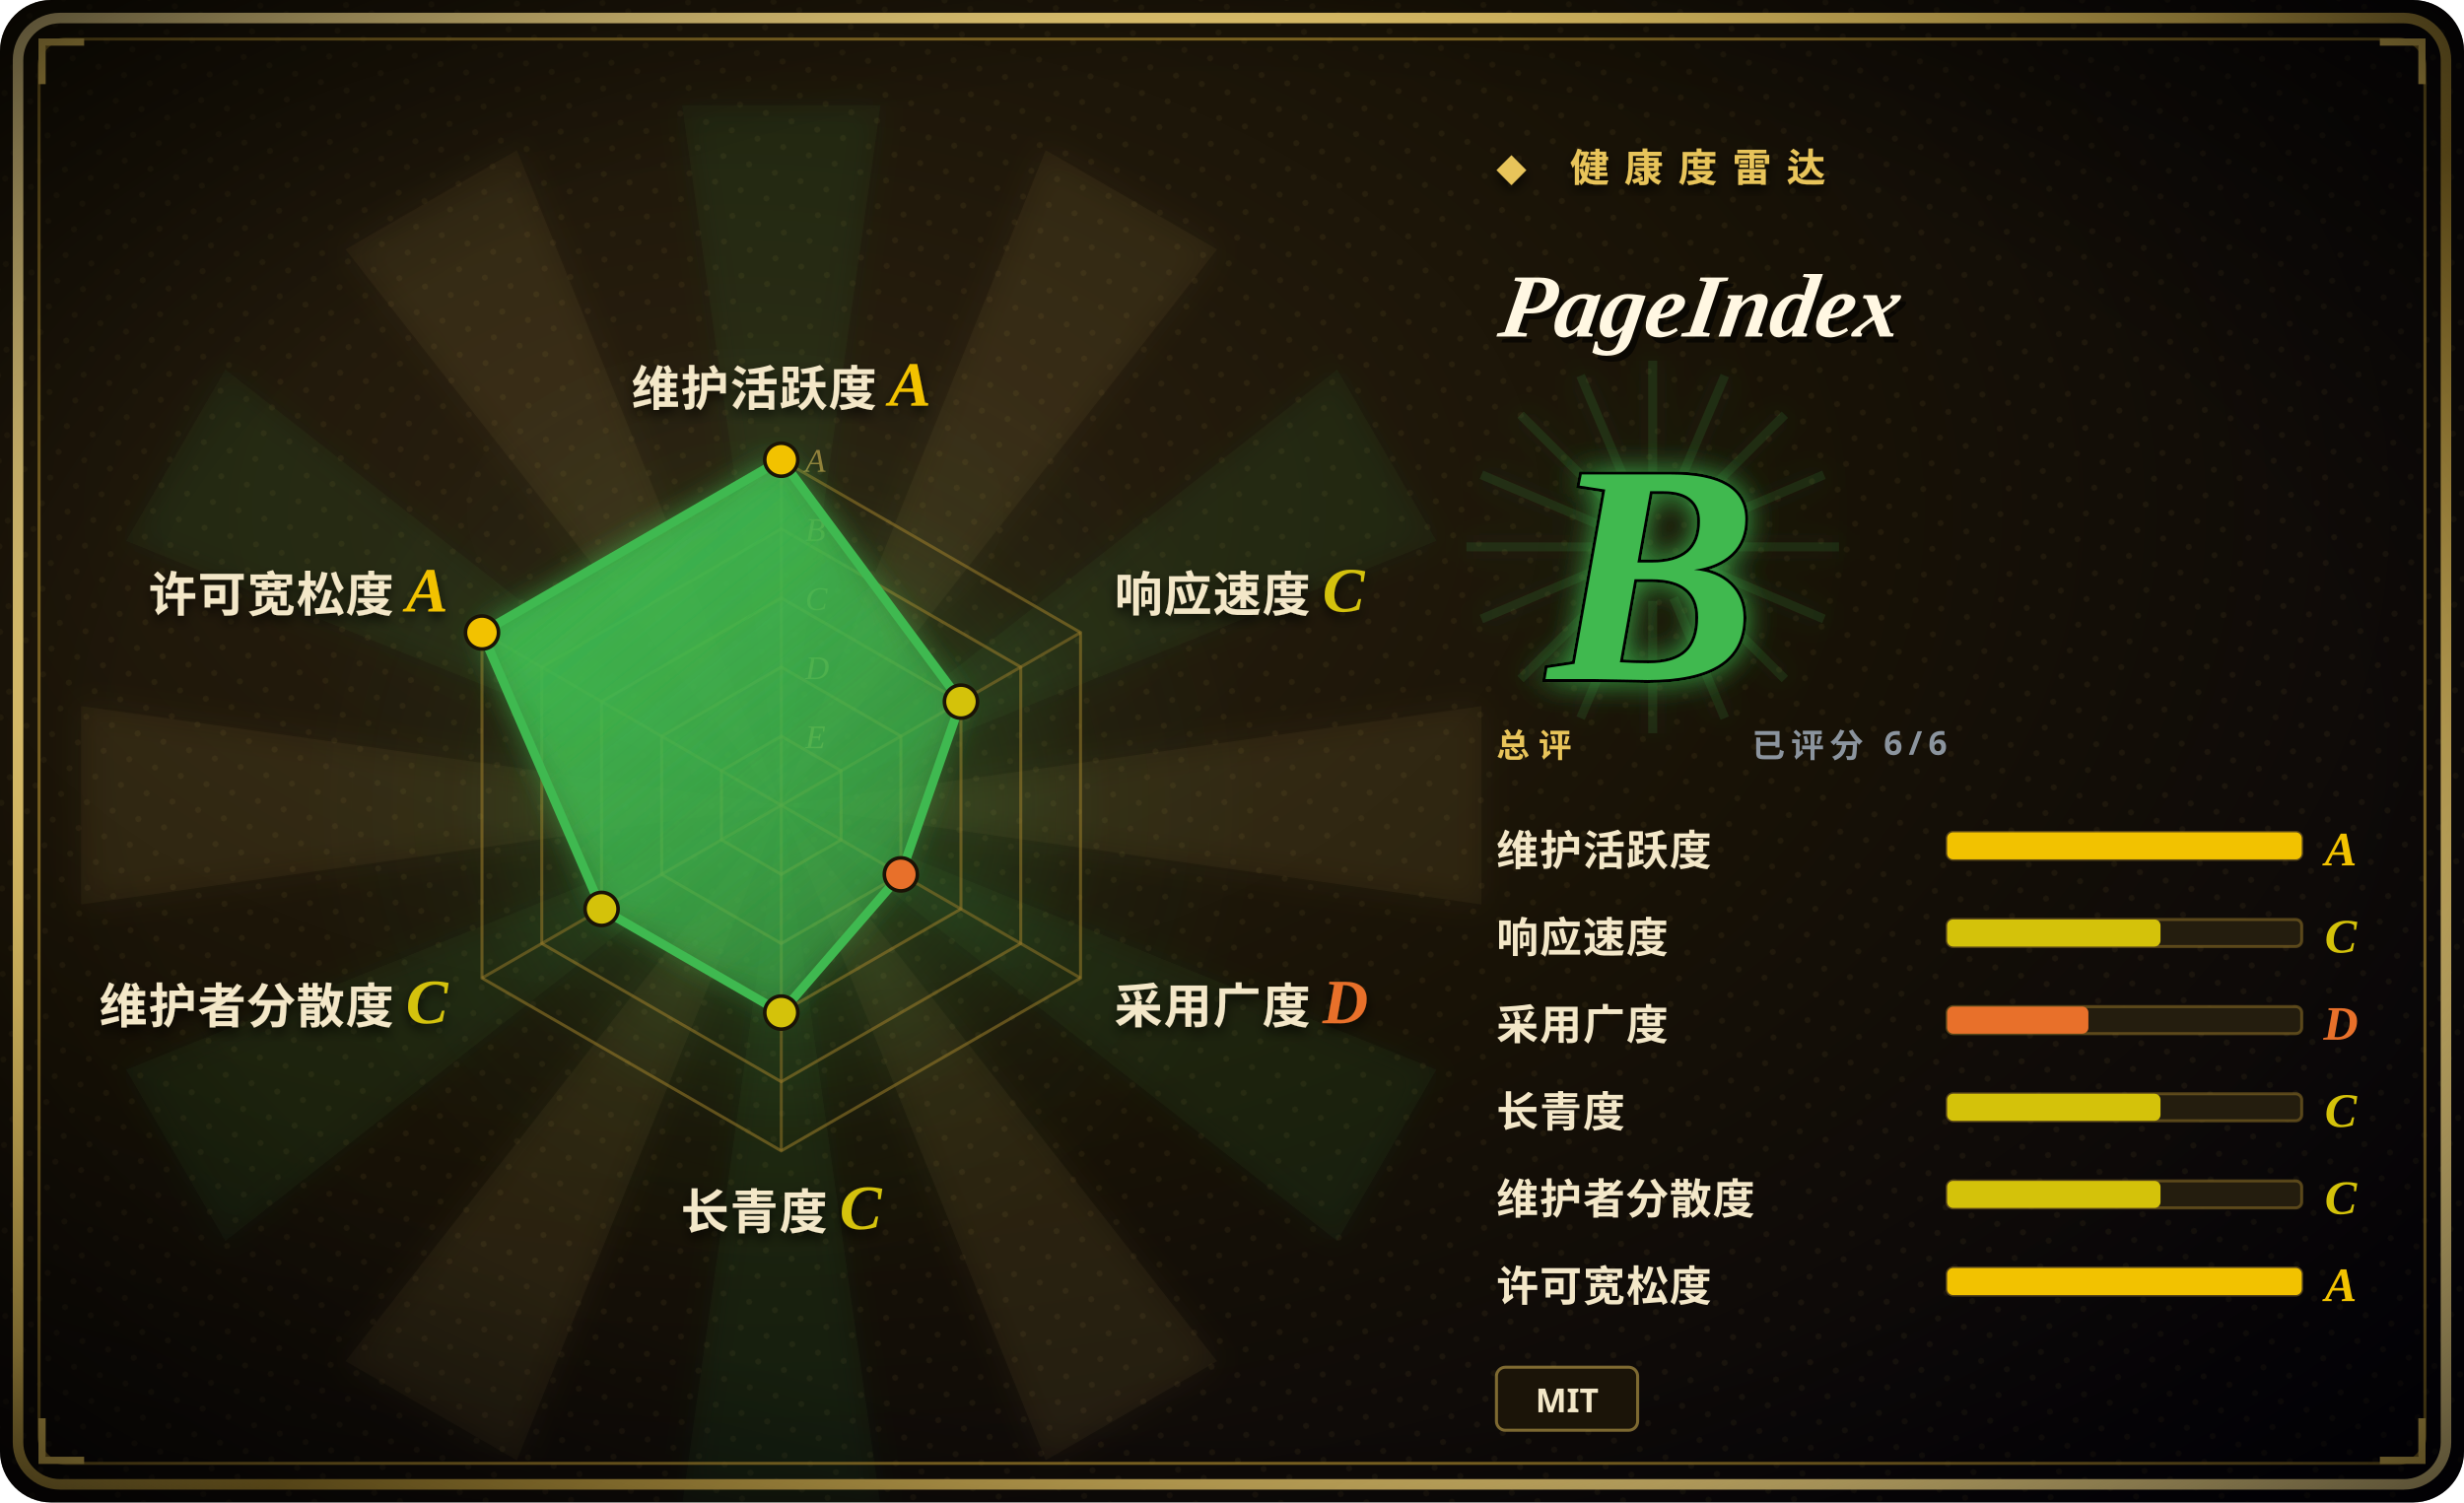
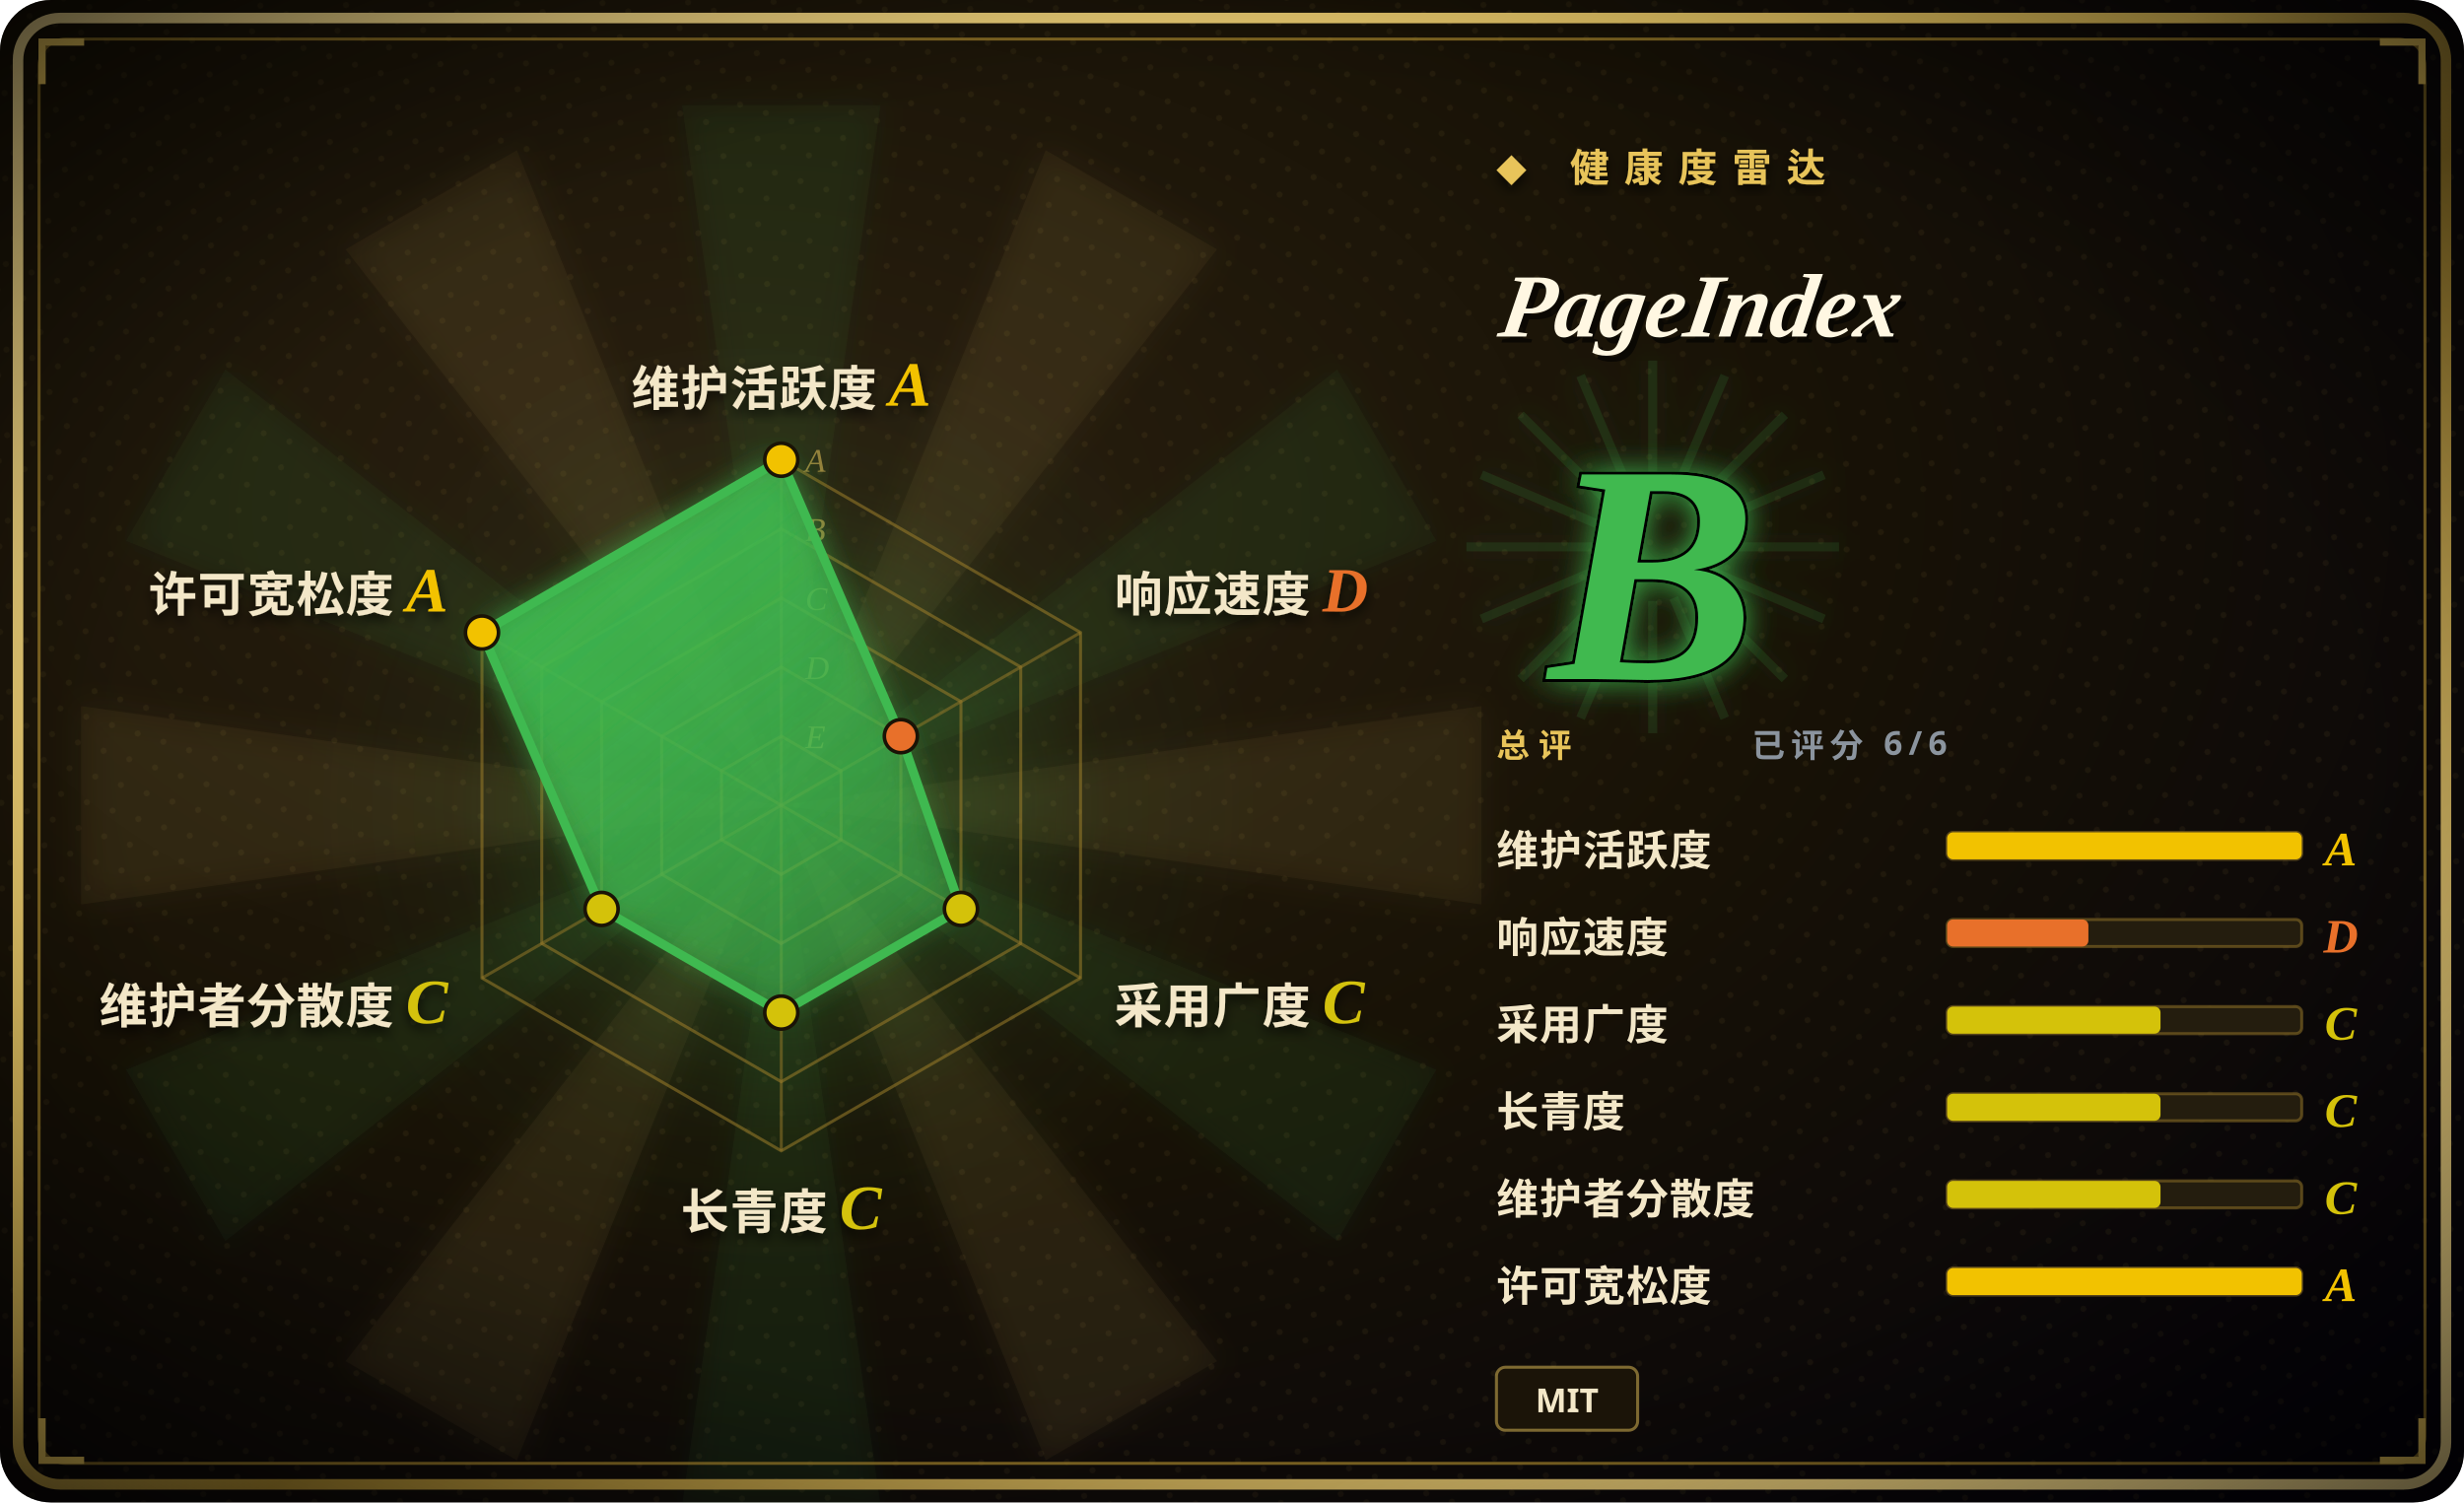
<svg xmlns="http://www.w3.org/2000/svg" width="820" height="500" viewBox="0 0 820 500">
  <defs>
    <radialGradient id="bg" cx="30%" cy="34%" r="90%">
      <stop offset="0%" stop-color="#2a2010" />
      <stop offset="48%" stop-color="#181206" />
      <stop offset="100%" stop-color="#05030a" />
    </radialGradient>
    <radialGradient id="vig" cx="50%" cy="50%" r="72%">
      <stop offset="62%" stop-color="#000000" stop-opacity="0" />
      <stop offset="100%" stop-color="#000000" stop-opacity="0.72" />
    </radialGradient>
    <linearGradient id="frame" x1="0" y1="0" x2="1" y2="1">
      <stop offset="0%" stop-color="#f6dd92" />
      <stop offset="45%" stop-color="#E8C45A" />
      <stop offset="55%" stop-color="#9c7d2a" />
      <stop offset="100%" stop-color="#f6dd92" />
    </linearGradient>
    <linearGradient id="poly" x1="0" y1="0" x2="0.7" y2="1">
      <stop offset="0%" stop-color="#3FB950" stop-opacity="0.92" />
      <stop offset="100%" stop-color="#3FB950" stop-opacity="0.34" />
    </linearGradient>
    <radialGradient id="halo" cx="50%" cy="50%" r="50%">
      <stop offset="0%" stop-color="#3FB950" stop-opacity="0.34" />
      <stop offset="68%" stop-color="#3FB950" stop-opacity="0.04" />
      <stop offset="100%" stop-color="#3FB950" stop-opacity="0" />
    </radialGradient>
    <filter id="glow" x="-60%" y="-60%" width="220%" height="220%">
      <feGaussianBlur stdDeviation="5" result="b" />
      <feMerge>
        <feMergeNode in="b" />
        <feMergeNode in="SourceGraphic" />
      </feMerge>
    </filter>
    <filter id="soft" x="-30%" y="-30%" width="160%" height="160%">
      <feDropShadow dx="0" dy="2" stdDeviation="2" flood-color="#000" flood-opacity="0.7" />
    </filter>
    <pattern id="halftone" width="9" height="9" patternUnits="userSpaceOnUse" patternTransform="rotate(18)">
      <circle cx="2" cy="2" r="1" fill="#E8C45A" fill-opacity="0.06" />
    </pattern>
  </defs>
  <rect width="820" height="500" rx="17" fill="url(#bg)" />
  <rect width="820" height="500" rx="17" fill="url(#halftone)" />
  <g opacity="0.5" filter="url(#glow)">
    <path d="M260,268 L493,235 L493,301 Z" fill="#E8C45A" fill-opacity="0.10" />
    <path d="M260,268 L478,356 L445,413 Z" fill="#3FB950" fill-opacity="0.10" />
    <path d="M260,268 L405,453 L348,486 Z" fill="#E8C45A" fill-opacity="0.10" />
    <path d="M260,268 L293,501 L227,501 Z" fill="#3FB950" fill-opacity="0.10" />
    <path d="M260,268 L172,486 L115,453 Z" fill="#E8C45A" fill-opacity="0.10" />
    <path d="M260,268 L75,413 L42,356 Z" fill="#3FB950" fill-opacity="0.10" />
    <path d="M260,268 L27,301 L27,235 Z" fill="#E8C45A" fill-opacity="0.10" />
    <path d="M260,268 L42,180 L75,123 Z" fill="#3FB950" fill-opacity="0.10" />
    <path d="M260,268 L115,83 L172,50 Z" fill="#E8C45A" fill-opacity="0.10" />
    <path d="M260,268 L227,35 L293,35 Z" fill="#3FB950" fill-opacity="0.10" />
    <path d="M260,268 L348,50 L405,83 Z" fill="#E8C45A" fill-opacity="0.10" />
    <path d="M260,268 L445,123 L478,180 Z" fill="#3FB950" fill-opacity="0.10" />
  </g>
  <circle cx="260" cy="268" r="161" fill="url(#halo)" />
  <rect x="6" y="6" width="808" height="488" rx="14" fill="none" stroke="url(#frame)" stroke-width="3.5" />
  <rect x="13" y="13" width="794" height="474" rx="9" fill="none" stroke="#9c7d2a" stroke-width="1" stroke-opacity="0.8" />
  <path d="M14,28 L14,14 L28,14" fill="none" stroke="#E8C45A" stroke-width="2.4" />
  <path d="M806,28 L806,14 L792,14" fill="none" stroke="#E8C45A" stroke-width="2.4" />
  <path d="M14,472 L14,486 L28,486" fill="none" stroke="#E8C45A" stroke-width="2.4" />
  <path d="M806,472 L806,486 L792,486" fill="none" stroke="#E8C45A" stroke-width="2.4" />
  <rect width="820" height="500" rx="17" fill="url(#vig)" />
  <polygon points="260.0,153.0 359.6,210.5 359.6,325.5 260.0,383.0 160.4,325.5 160.4,210.5" fill="none" stroke="#9c7d2a" stroke-opacity="0.55" stroke-width="1" />
  <polygon points="260.0,176.0 339.7,222.0 339.7,314.0 260.0,360.0 180.3,314.0 180.3,222.0" fill="none" stroke="#9c7d2a" stroke-opacity="0.55" stroke-width="1" />
  <polygon points="260.0,199.0 319.8,233.5 319.8,302.5 260.0,337.0 200.2,302.5 200.2,233.5" fill="none" stroke="#9c7d2a" stroke-opacity="0.55" stroke-width="1" />
  <polygon points="260.0,222.0 299.8,245.0 299.8,291.0 260.0,314.0 220.2,291.0 220.2,245.0" fill="none" stroke="#9c7d2a" stroke-opacity="0.55" stroke-width="1" />
  <polygon points="260.0,245.0 279.9,256.5 279.9,279.5 260.0,291.0 240.1,279.5 240.1,256.5" fill="none" stroke="#9c7d2a" stroke-opacity="0.55" stroke-width="1" />
  <line x1="260" y1="268" x2="260.0" y2="153.0" stroke="#9c7d2a" stroke-opacity="0.5" stroke-width="1" />
  <line x1="260" y1="268" x2="359.6" y2="210.5" stroke="#9c7d2a" stroke-opacity="0.5" stroke-width="1" />
  <line x1="260" y1="268" x2="359.6" y2="325.5" stroke="#9c7d2a" stroke-opacity="0.5" stroke-width="1" />
  <line x1="260" y1="268" x2="260.0" y2="383.0" stroke="#9c7d2a" stroke-opacity="0.5" stroke-width="1" />
  <line x1="260" y1="268" x2="160.4" y2="325.5" stroke="#9c7d2a" stroke-opacity="0.5" stroke-width="1" />
  <line x1="260" y1="268" x2="160.4" y2="210.5" stroke="#9c7d2a" stroke-opacity="0.5" stroke-width="1" />
  <text x="268" y="157.0" font-size="11" font-style="italic" fill="#E8C45A" fill-opacity="0.55" font-family="'Georgia','Times New Roman',serif">A</text>
  <text x="268" y="180.0" font-size="11" font-style="italic" fill="#E8C45A" fill-opacity="0.55" font-family="'Georgia','Times New Roman',serif">B</text>
  <text x="268" y="203.0" font-size="11" font-style="italic" fill="#E8C45A" fill-opacity="0.55" font-family="'Georgia','Times New Roman',serif">C</text>
  <text x="268" y="226.0" font-size="11" font-style="italic" fill="#E8C45A" fill-opacity="0.55" font-family="'Georgia','Times New Roman',serif">D</text>
  <text x="268" y="249.0" font-size="11" font-style="italic" fill="#E8C45A" fill-opacity="0.55" font-family="'Georgia','Times New Roman',serif">E</text>
-   <polygon points="260.0,153.0 319.8,233.5 299.8,291.0 260.0,337.0 200.2,302.5 160.4,210.5" fill="url(#poly)" filter="url(#glow)" />
-   <line x1="260.0" y1="153.0" x2="319.8" y2="233.5" stroke="#3FB950" stroke-width="3" />
-   <line x1="319.8" y1="233.5" x2="299.8" y2="291.0" stroke="#3FB950" stroke-width="3" />
-   <line x1="299.8" y1="291.0" x2="260.0" y2="337.0" stroke="#3FB950" stroke-width="3" />
+   <polygon points="260.0,153.0 299.8,245.0 319.8,302.5 260.0,337.0 200.2,302.5 160.4,210.5" fill="url(#poly)" filter="url(#glow)" />
+   <line x1="260.0" y1="153.0" x2="299.8" y2="245.0" stroke="#3FB950" stroke-width="3" />
+   <line x1="299.8" y1="245.0" x2="319.8" y2="302.5" stroke="#3FB950" stroke-width="3" />
+   <line x1="319.8" y1="302.5" x2="260.0" y2="337.0" stroke="#3FB950" stroke-width="3" />
  <line x1="260.0" y1="337.0" x2="200.2" y2="302.5" stroke="#3FB950" stroke-width="3" />
  <line x1="200.2" y1="302.5" x2="160.4" y2="210.5" stroke="#3FB950" stroke-width="3" />
  <line x1="160.4" y1="210.5" x2="260.0" y2="153.0" stroke="#3FB950" stroke-width="3" />
  <circle cx="260.0" cy="153.0" r="5.5" fill="#F2C200" stroke="#1a1306" stroke-width="1.2" />
-   <circle cx="319.8" cy="233.5" r="5.5" fill="#D4C20A" stroke="#1a1306" stroke-width="1.2" />
-   <circle cx="299.8" cy="291.0" r="5.5" fill="#E8702A" stroke="#1a1306" stroke-width="1.2" />
+   <circle cx="299.8" cy="245.0" r="5.5" fill="#E8702A" stroke="#1a1306" stroke-width="1.2" />
+   <circle cx="319.8" cy="302.5" r="5.5" fill="#D4C20A" stroke="#1a1306" stroke-width="1.2" />
  <circle cx="260.0" cy="337.0" r="5.5" fill="#D4C20A" stroke="#1a1306" stroke-width="1.2" />
  <circle cx="200.2" cy="302.5" r="5.5" fill="#D4C20A" stroke="#1a1306" stroke-width="1.2" />
  <circle cx="160.4" cy="210.5" r="5.5" fill="#F2C200" stroke="#1a1306" stroke-width="1.2" />
  <text x="260.0" y="135.0" font-size="16" font-weight="900" fill="#f3e7c8" text-anchor="middle" font-family="'PingFang SC','Hiragino Sans GB','Heiti SC','Microsoft YaHei',sans-serif" letter-spacing="0.4" filter="url(#soft)">维护活跃度 <tspan fill="#F2C200" font-family="'Georgia','Times New Roman',serif" font-style="italic" font-size="21">A</tspan>
  </text>
-   <text x="370.9" y="203.5" font-size="16" font-weight="900" fill="#f3e7c8" text-anchor="start" font-family="'PingFang SC','Hiragino Sans GB','Heiti SC','Microsoft YaHei',sans-serif" letter-spacing="0.4" filter="url(#soft)">响应速度 <tspan fill="#D4C20A" font-family="'Georgia','Times New Roman',serif" font-style="italic" font-size="21">C</tspan>
+   <text x="370.9" y="203.5" font-size="16" font-weight="900" fill="#f3e7c8" text-anchor="start" font-family="'PingFang SC','Hiragino Sans GB','Heiti SC','Microsoft YaHei',sans-serif" letter-spacing="0.4" filter="url(#soft)">响应速度 <tspan fill="#E8702A" font-family="'Georgia','Times New Roman',serif" font-style="italic" font-size="21">D</tspan>
  </text>
-   <text x="370.9" y="340.5" font-size="16" font-weight="900" fill="#f3e7c8" text-anchor="start" font-family="'PingFang SC','Hiragino Sans GB','Heiti SC','Microsoft YaHei',sans-serif" letter-spacing="0.4" filter="url(#soft)">采用广度 <tspan fill="#E8702A" font-family="'Georgia','Times New Roman',serif" font-style="italic" font-size="21">D</tspan>
+   <text x="370.9" y="340.5" font-size="16" font-weight="900" fill="#f3e7c8" text-anchor="start" font-family="'PingFang SC','Hiragino Sans GB','Heiti SC','Microsoft YaHei',sans-serif" letter-spacing="0.4" filter="url(#soft)">采用广度 <tspan fill="#D4C20A" font-family="'Georgia','Times New Roman',serif" font-style="italic" font-size="21">C</tspan>
  </text>
  <text x="260.0" y="409.0" font-size="16" font-weight="900" fill="#f3e7c8" text-anchor="middle" font-family="'PingFang SC','Hiragino Sans GB','Heiti SC','Microsoft YaHei',sans-serif" letter-spacing="0.4" filter="url(#soft)">长青度 <tspan fill="#D4C20A" font-family="'Georgia','Times New Roman',serif" font-style="italic" font-size="21">C</tspan>
  </text>
  <text x="149.1" y="340.5" font-size="16" font-weight="900" fill="#f3e7c8" text-anchor="end" font-family="'PingFang SC','Hiragino Sans GB','Heiti SC','Microsoft YaHei',sans-serif" letter-spacing="0.4" filter="url(#soft)">维护者分散度 <tspan fill="#D4C20A" font-family="'Georgia','Times New Roman',serif" font-style="italic" font-size="21">C</tspan>
  </text>
  <text x="149.1" y="203.5" font-size="16" font-weight="900" fill="#f3e7c8" text-anchor="end" font-family="'PingFang SC','Hiragino Sans GB','Heiti SC','Microsoft YaHei',sans-serif" letter-spacing="0.4" filter="url(#soft)">许可宽松度 <tspan fill="#F2C200" font-family="'Georgia','Times New Roman',serif" font-style="italic" font-size="21">A</tspan>
  </text>
  <text x="498" y="60" font-size="13" letter-spacing="5" fill="#E8C45A" font-weight="900" font-family="'PingFang SC','Hiragino Sans GB','Heiti SC','Microsoft YaHei',sans-serif" filter="url(#soft)">◆ 健康度雷达</text>
  <g transform="translate(498,112) skewX(-9)">
    <text x="2" y="2" font-size="30" font-weight="900" font-style="italic" fill="#000" fill-opacity="0.6" font-family="'Georgia','Times New Roman',serif">PageIndex</text>
    <text x="0" y="0" font-size="30" font-weight="900" font-style="italic" fill="#fff7e2" font-family="'Georgia','Times New Roman',serif">PageIndex</text>
  </g>
  <line x1="498" y1="124" x2="648" y2="124" stroke="url(#frame)" stroke-width="2" />
  <g opacity="0.85" filter="url(#glow)">
    <line x1="568" y1="182" x2="612" y2="182" stroke="#3FB950" stroke-opacity="0.16" stroke-width="3" />
    <line x1="567" y1="189" x2="607" y2="206" stroke="#3FB950" stroke-opacity="0.16" stroke-width="3" />
    <line x1="563" y1="195" x2="594" y2="226" stroke="#3FB950" stroke-opacity="0.16" stroke-width="3" />
    <line x1="557" y1="199" x2="574" y2="239" stroke="#3FB950" stroke-opacity="0.16" stroke-width="3" />
    <line x1="550" y1="200" x2="550" y2="244" stroke="#3FB950" stroke-opacity="0.16" stroke-width="3" />
    <line x1="543" y1="199" x2="526" y2="239" stroke="#3FB950" stroke-opacity="0.16" stroke-width="3" />
    <line x1="537" y1="195" x2="506" y2="226" stroke="#3FB950" stroke-opacity="0.16" stroke-width="3" />
    <line x1="533" y1="189" x2="493" y2="206" stroke="#3FB950" stroke-opacity="0.16" stroke-width="3" />
    <line x1="532" y1="182" x2="488" y2="182" stroke="#3FB950" stroke-opacity="0.16" stroke-width="3" />
    <line x1="533" y1="175" x2="493" y2="158" stroke="#3FB950" stroke-opacity="0.16" stroke-width="3" />
    <line x1="537" y1="169" x2="506" y2="138" stroke="#3FB950" stroke-opacity="0.16" stroke-width="3" />
    <line x1="543" y1="165" x2="526" y2="125" stroke="#3FB950" stroke-opacity="0.16" stroke-width="3" />
    <line x1="550" y1="164" x2="550" y2="120" stroke="#3FB950" stroke-opacity="0.16" stroke-width="3" />
    <line x1="557" y1="165" x2="574" y2="125" stroke="#3FB950" stroke-opacity="0.16" stroke-width="3" />
    <line x1="563" y1="169" x2="594" y2="138" stroke="#3FB950" stroke-opacity="0.16" stroke-width="3" />
    <line x1="567" y1="175" x2="607" y2="158" stroke="#3FB950" stroke-opacity="0.16" stroke-width="3" />
  </g>
  <text x="550" y="226" font-size="104" font-weight="900" font-style="italic" text-anchor="middle" fill="#3FB950" stroke="#000" stroke-width="2" paint-order="stroke" font-family="'Georgia','Times New Roman',serif" filter="url(#glow)">B</text>
  <text x="498" y="252" font-size="11" letter-spacing="3" fill="#E8C45A" font-family="'PingFang SC','Hiragino Sans GB','Heiti SC','Microsoft YaHei',sans-serif" font-weight="900">总评</text>
  <text x="648" y="252" font-size="11" letter-spacing="2" fill="#8B949E" font-family="'PingFang SC','Hiragino Sans GB','Heiti SC','Microsoft YaHei',sans-serif" font-weight="900" text-anchor="end">已评分 6/6</text>
  <text x="498" y="288" font-size="14" font-weight="900" fill="#f3e7c8" font-family="'PingFang SC','Hiragino Sans GB','Heiti SC','Microsoft YaHei',sans-serif" letter-spacing="0.4">维护活跃度</text>
  <rect x="648" y="277" width="118" height="9" rx="2" fill="#241d0e" stroke="#9c7d2a" stroke-opacity="0.5" />
  <rect x="648" y="277" width="118" height="9" rx="2" fill="#F2C200" />
  <text x="779" y="288" font-size="16" font-weight="900" font-style="italic" fill="#F2C200" font-family="'Georgia','Times New Roman',serif" text-anchor="middle">A</text>
  <text x="498" y="317" font-size="14" font-weight="900" fill="#f3e7c8" font-family="'PingFang SC','Hiragino Sans GB','Heiti SC','Microsoft YaHei',sans-serif" letter-spacing="0.4">响应速度</text>
  <rect x="648" y="306" width="118" height="9" rx="2" fill="#241d0e" stroke="#9c7d2a" stroke-opacity="0.5" />
-   <rect x="648" y="306" width="71" height="9" rx="2" fill="#D4C20A" />
-   <text x="779" y="317" font-size="16" font-weight="900" font-style="italic" fill="#D4C20A" font-family="'Georgia','Times New Roman',serif" text-anchor="middle">C</text>
+   <rect x="648" y="306" width="47" height="9" rx="2" fill="#E8702A" />
+   <text x="779" y="317" font-size="16" font-weight="900" font-style="italic" fill="#E8702A" font-family="'Georgia','Times New Roman',serif" text-anchor="middle">D</text>
  <text x="498" y="346" font-size="14" font-weight="900" fill="#f3e7c8" font-family="'PingFang SC','Hiragino Sans GB','Heiti SC','Microsoft YaHei',sans-serif" letter-spacing="0.4">采用广度</text>
  <rect x="648" y="335" width="118" height="9" rx="2" fill="#241d0e" stroke="#9c7d2a" stroke-opacity="0.5" />
-   <rect x="648" y="335" width="47" height="9" rx="2" fill="#E8702A" />
-   <text x="779" y="346" font-size="16" font-weight="900" font-style="italic" fill="#E8702A" font-family="'Georgia','Times New Roman',serif" text-anchor="middle">D</text>
+   <rect x="648" y="335" width="71" height="9" rx="2" fill="#D4C20A" />
+   <text x="779" y="346" font-size="16" font-weight="900" font-style="italic" fill="#D4C20A" font-family="'Georgia','Times New Roman',serif" text-anchor="middle">C</text>
  <text x="498" y="375" font-size="14" font-weight="900" fill="#f3e7c8" font-family="'PingFang SC','Hiragino Sans GB','Heiti SC','Microsoft YaHei',sans-serif" letter-spacing="0.4">长青度</text>
  <rect x="648" y="364" width="118" height="9" rx="2" fill="#241d0e" stroke="#9c7d2a" stroke-opacity="0.5" />
  <rect x="648" y="364" width="71" height="9" rx="2" fill="#D4C20A" />
  <text x="779" y="375" font-size="16" font-weight="900" font-style="italic" fill="#D4C20A" font-family="'Georgia','Times New Roman',serif" text-anchor="middle">C</text>
  <text x="498" y="404" font-size="14" font-weight="900" fill="#f3e7c8" font-family="'PingFang SC','Hiragino Sans GB','Heiti SC','Microsoft YaHei',sans-serif" letter-spacing="0.4">维护者分散度</text>
  <rect x="648" y="393" width="118" height="9" rx="2" fill="#241d0e" stroke="#9c7d2a" stroke-opacity="0.5" />
  <rect x="648" y="393" width="71" height="9" rx="2" fill="#D4C20A" />
  <text x="779" y="404" font-size="16" font-weight="900" font-style="italic" fill="#D4C20A" font-family="'Georgia','Times New Roman',serif" text-anchor="middle">C</text>
  <text x="498" y="433" font-size="14" font-weight="900" fill="#f3e7c8" font-family="'PingFang SC','Hiragino Sans GB','Heiti SC','Microsoft YaHei',sans-serif" letter-spacing="0.4">许可宽松度</text>
  <rect x="648" y="422" width="118" height="9" rx="2" fill="#241d0e" stroke="#9c7d2a" stroke-opacity="0.5" />
  <rect x="648" y="422" width="118" height="9" rx="2" fill="#F2C200" />
  <text x="779" y="433" font-size="16" font-weight="900" font-style="italic" fill="#F2C200" font-family="'Georgia','Times New Roman',serif" text-anchor="middle">A</text>
  <rect x="498" y="455" width="47" height="21" rx="3" fill="#1b1408" stroke="#E8C45A" stroke-opacity="0.5" />
  <text x="521.5" y="470" font-size="11" font-weight="700" fill="#f3e7c8" text-anchor="middle" font-family="'PingFang SC','Hiragino Sans GB','Heiti SC','Microsoft YaHei',sans-serif">MIT</text>
</svg>
